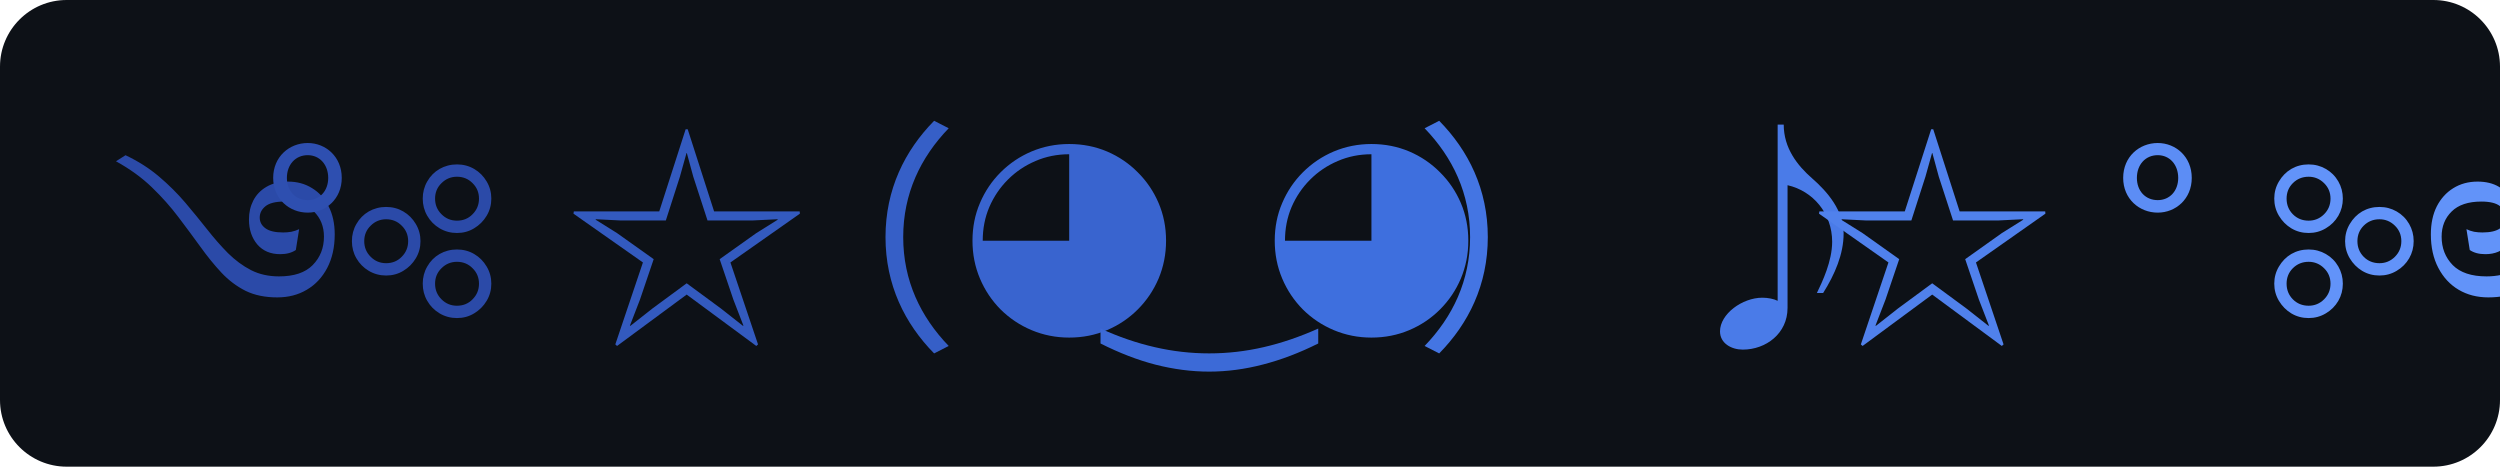
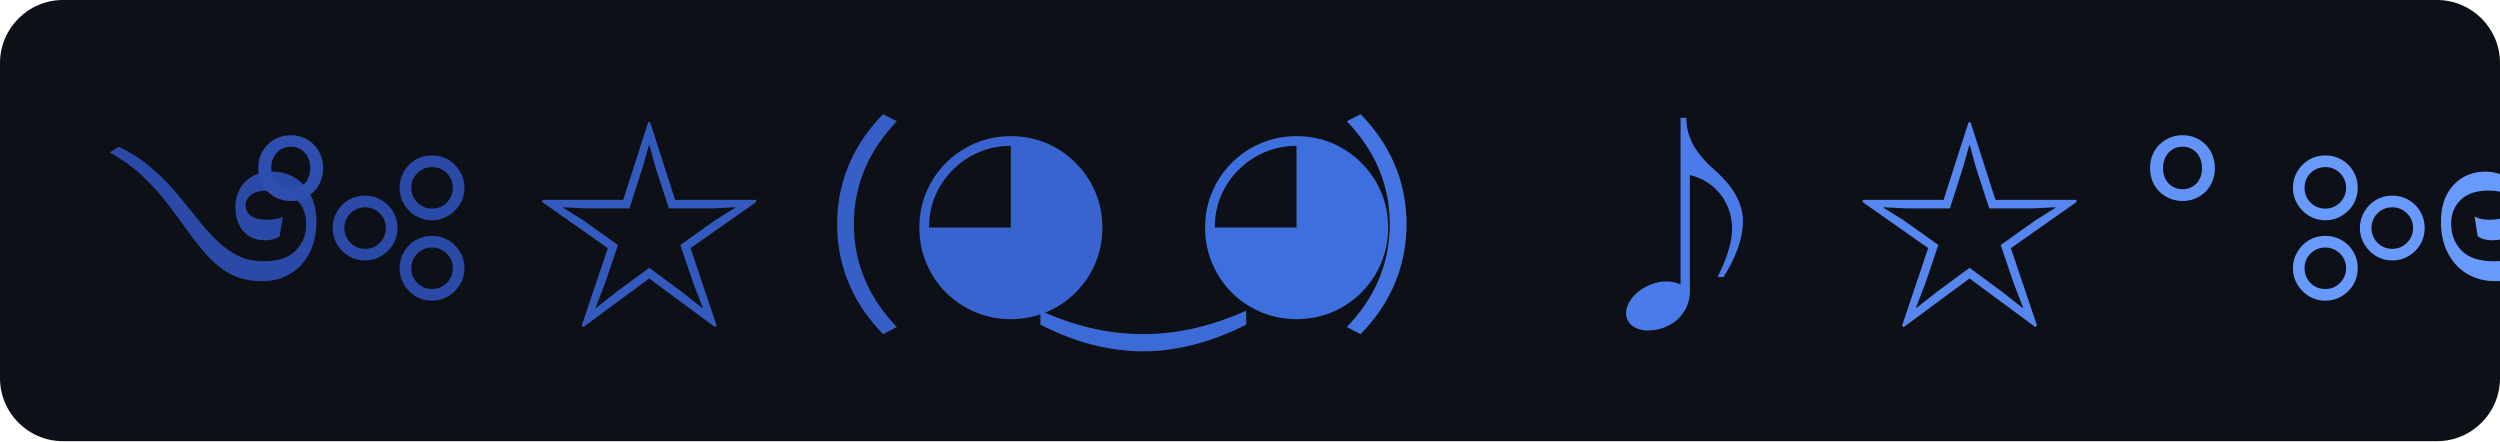
- <svg xmlns="http://www.w3.org/2000/svg" width="225" height="42" viewBox="0 0 225 42" role="img">
+ <svg xmlns="http://www.w3.org/2000/svg" width="238" height="42" viewBox="0 0 238 42" role="img">
  <rect width="100%" height="100%" rx="6" fill="#0d1117" />
  <g font-family="'Segoe UI Symbol','Malgun Gothic','Noto Sans CJK KR','Apple SD Gothic Neo','Noto Sans Symbols 2','DejaVu Sans',monospace" font-size="22" dominant-baseline="middle">
    <text x="10.0" y="22.0" fill="#2b4aa8">༺</text>
    <text x="23.6" y="22.0" fill="#2e4fb0">°</text>
    <text x="37.2" y="22.0" fill="#3155b8"> </text>
    <text x="50.8" y="22.0" fill="#335abf">☆</text>
    <text x="64.4" y="22.0" fill="#365fc7">（</text>
    <text x="86.4" y="22.0" fill="#3964cf">◕</text>
    <text x="100.0" y="22.0" fill="#3c6ad7">‿</text>
    <text x="113.6" y="22.0" fill="#3e6fde">◕</text>
    <text x="127.2" y="22.0" fill="#4475e3">）</text>
    <text x="149.3" y="22.0" fill="#4a7be8">♪</text>
-     <text x="162.9" y="22.0" fill="#5081ec">☆</text>
-     <text x="176.5" y="22.0" fill="#5687f0"> </text>
-     <text x="190.1" y="22.0" fill="#5c8df5">°</text>
-     <text x="203.7" y="22.0" fill="#6293f9">༻</text>
+     <text x="162.9" y="22.0" fill="#5081ec"> </text>
+     <text x="176.5" y="22.0" fill="#5687f0">☆</text>
+     <text x="190.1" y="22.0" fill="#5c8df5"> </text>
+     <text x="203.7" y="22.0" fill="#6293f9">°</text>
+     <text x="217.3" y="22.0" fill="#689afd">༻</text>
  </g>
</svg>
